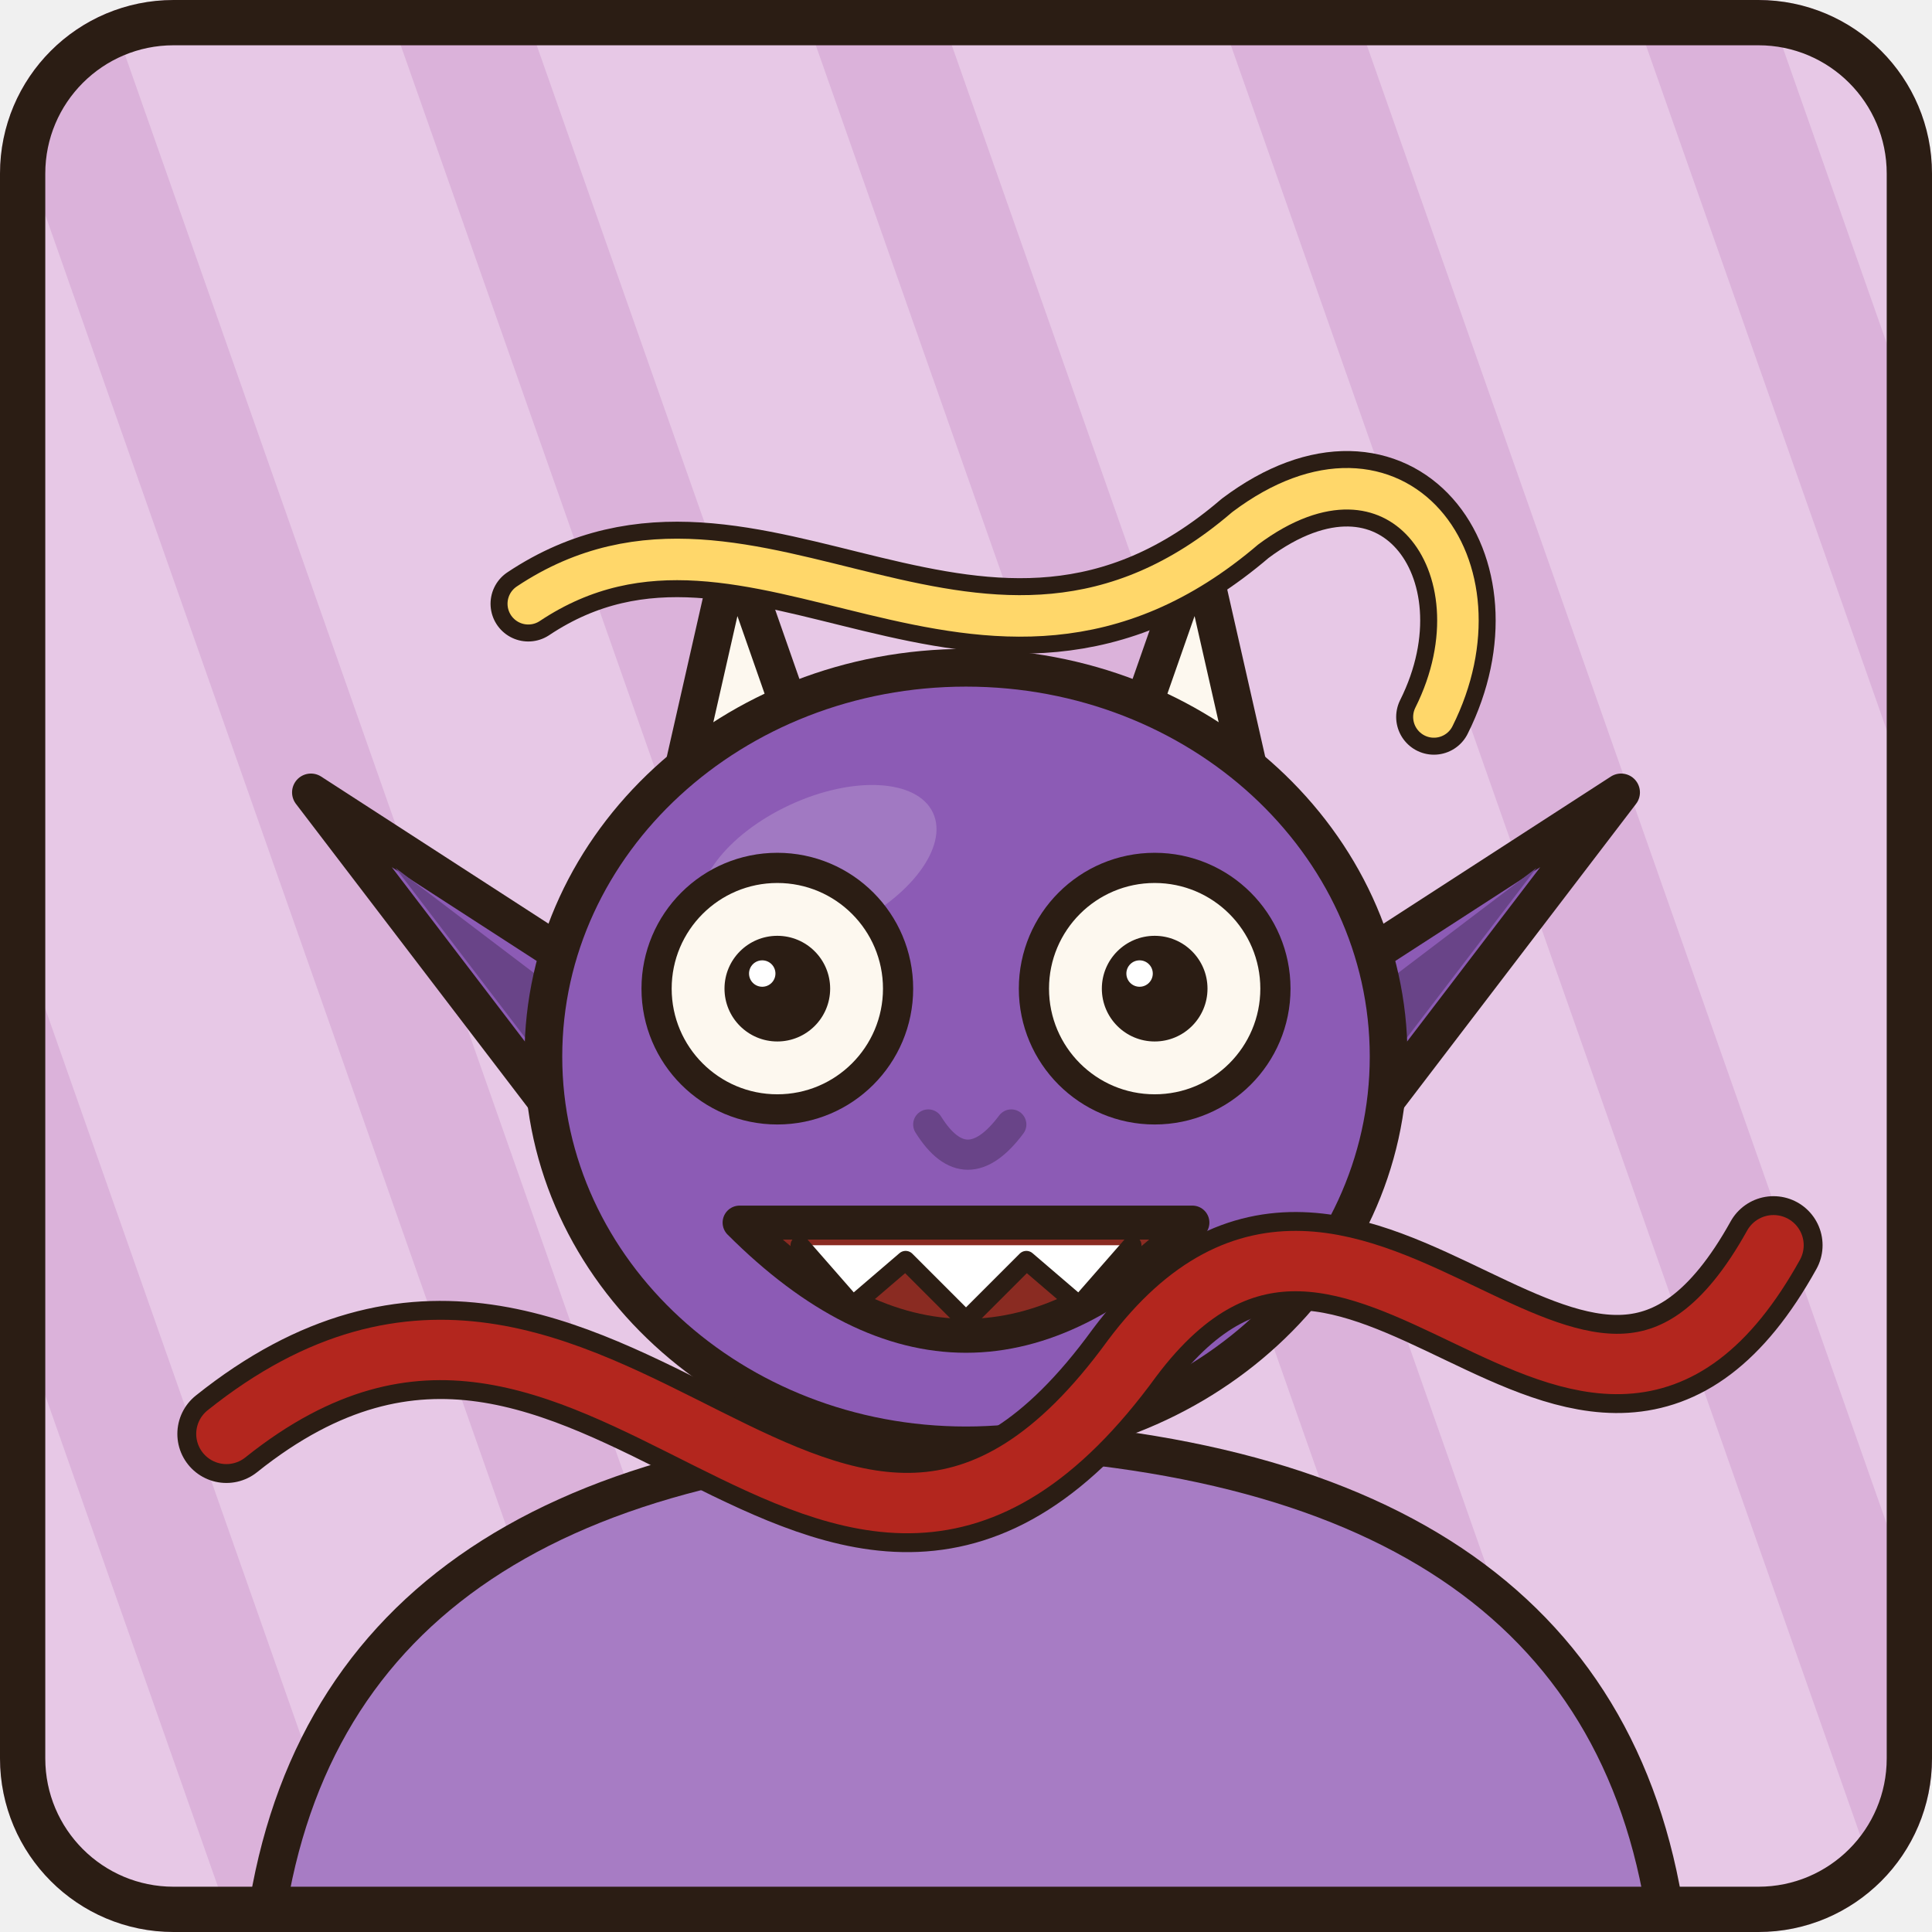
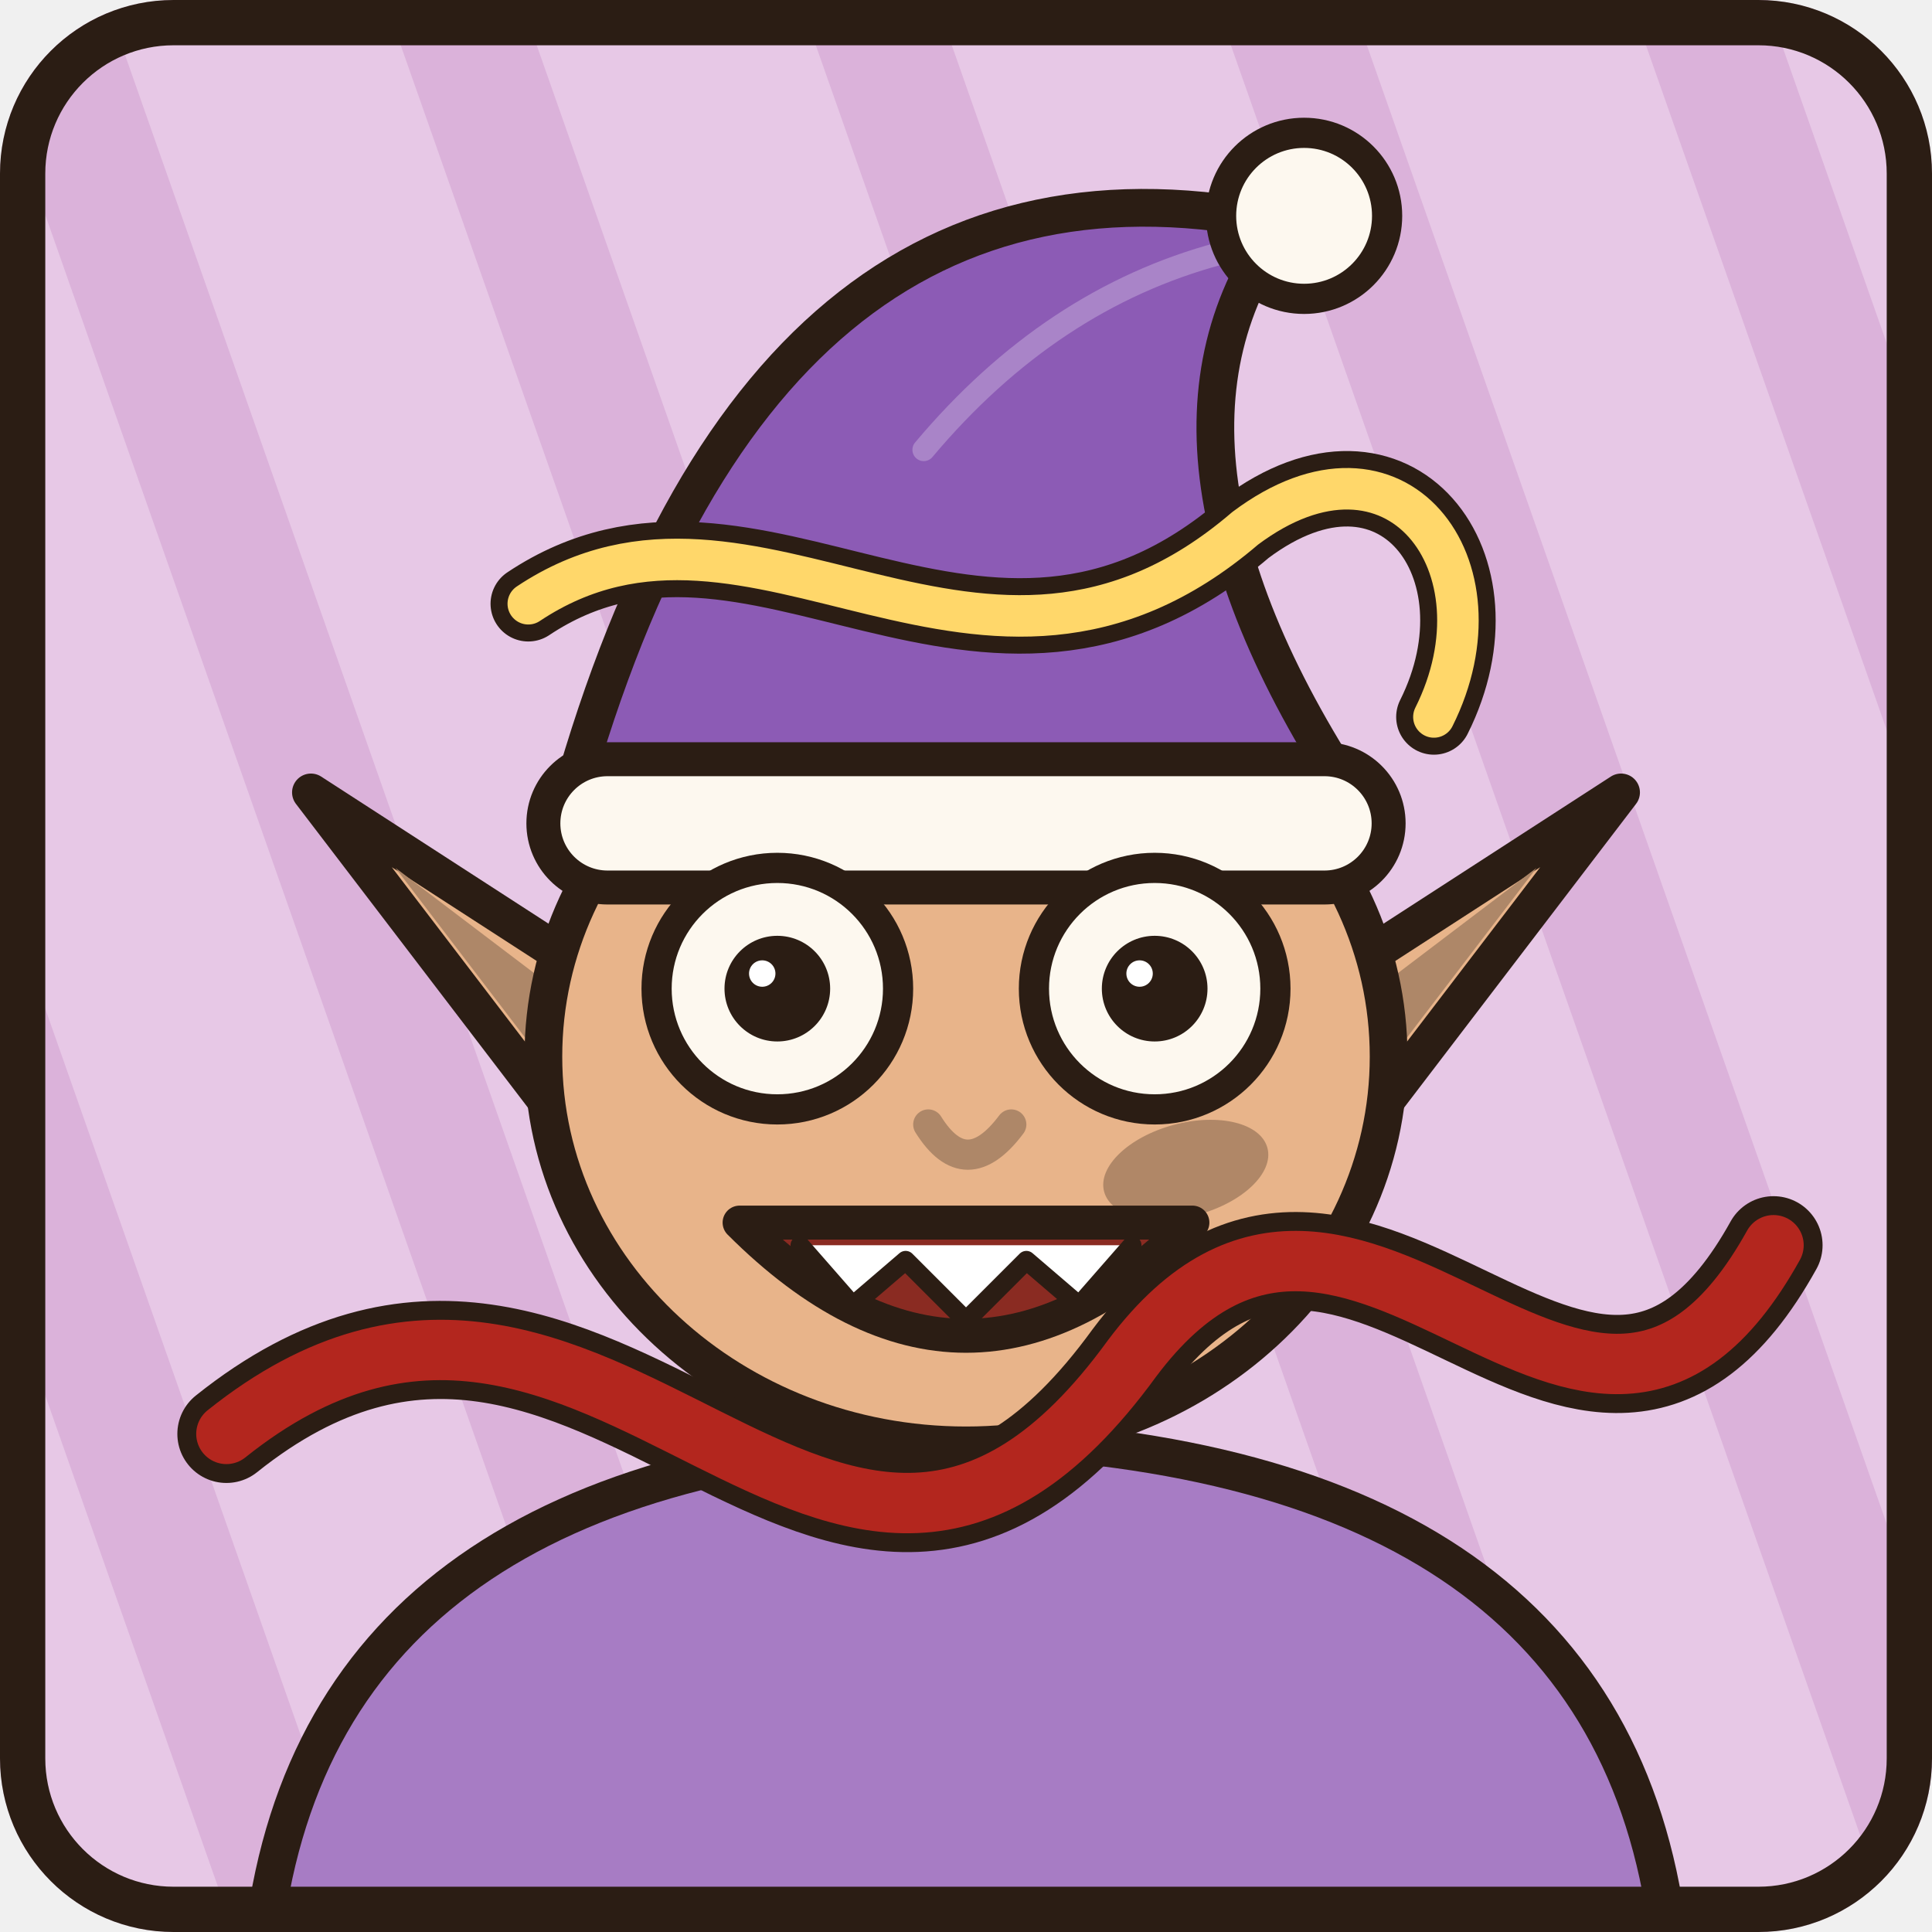
- <svg xmlns="http://www.w3.org/2000/svg" viewBox="0 0 512 512" width="512" height="512" role="img" aria-label="Ribbon Tangler (common, Wrapping Room): purple imp hopelessly wrapped in red and gold ribbon, ribbon loops over its head and shoulders">
+ <svg xmlns="http://www.w3.org/2000/svg" viewBox="0 0 512 512" width="512" height="512" role="img" aria-label="Ribbon Tangler (common, Wrapping Room): hexed wrapper elf in a purple pointed cap, hopelessly wrapped in red and gold ribbon, ribbon loops over its head and shoulders">
  <defs>
    <clipPath id="card">
      <rect x="0" y="0" width="512" height="512" rx="46" />
    </clipPath>
  </defs>
  <g>
    <rect x="0" y="0" width="512" height="512" rx="46" fill="#e7c8e6" />
    <g clip-path="url(#card)">
      <path d="M-100 0 L80 512" fill="none" stroke="#dbb2da" stroke-width="34" stroke-linejoin="round" stroke-linecap="round" />
      <path d="M10 0 L190 512" fill="none" stroke="#dbb2da" stroke-width="34" stroke-linejoin="round" stroke-linecap="round" />
      <path d="M120 0 L300 512" fill="none" stroke="#dbb2da" stroke-width="34" stroke-linejoin="round" stroke-linecap="round" />
      <path d="M230 0 L410 512" fill="none" stroke="#dbb2da" stroke-width="34" stroke-linejoin="round" stroke-linecap="round" />
      <path d="M340 0 L520 512" fill="none" stroke="#dbb2da" stroke-width="34" stroke-linejoin="round" stroke-linecap="round" />
      <path d="M450 0 L630 512" fill="none" stroke="#dbb2da" stroke-width="34" stroke-linejoin="round" stroke-linecap="round" />
      <path d="M560 0 L740 512" fill="none" stroke="#dbb2da" stroke-width="34" stroke-linejoin="round" stroke-linecap="round" />
    </g>
    <path d="M70 512 Q86 386.4 256 380.8 Q426 386.4 442 512 Z" fill="#a77cc4" stroke="#2b1d14" stroke-width="10" stroke-linejoin="round" stroke-linecap="round" />
-     <path d="M159.68 260 L82.4 210 L166.4 320 Z" fill="#8c5bb5" stroke="#2b1d14" stroke-width="10" stroke-linejoin="round" stroke-linecap="round" />
-     <path d="M352.32 260 L429.6 210 L345.6 320 Z" fill="#8c5bb5" stroke="#2b1d14" stroke-width="10" stroke-linejoin="round" stroke-linecap="round" />
-     <path d="M149.6 264 L104.8 230 L155.2 296 Z" fill="#694488" />
-     <path d="M362.4 264 L407.2 230 L356.8 296 Z" fill="#694488" />
-     <path d="M216.8 209.2 L194.4 145.2 L177.6 219.2 Z" fill="#fdf8ef" stroke="#2b1d14" stroke-width="10" stroke-linejoin="round" stroke-linecap="round" />
-     <path d="M295.2 209.2 L317.6 145.2 L334.4 219.2 Z" fill="#fdf8ef" stroke="#2b1d14" stroke-width="10" stroke-linejoin="round" stroke-linecap="round" />
-     <ellipse cx="256" cy="280" rx="112" ry="103.04" fill="#8c5bb5" stroke="#2b1d14" stroke-width="10" stroke-linejoin="round" stroke-linecap="round" />
+     <path d="M159.68 260 L82.4 210 L166.4 320 Z" fill="#e8b48a" stroke="#2b1d14" stroke-width="10" stroke-linejoin="round" stroke-linecap="round" />
+     <path d="M352.32 260 L429.6 210 L345.6 320 Z" fill="#e8b48a" stroke="#2b1d14" stroke-width="10" stroke-linejoin="round" stroke-linecap="round" />
+     <path d="M149.6 264 L104.8 230 L155.2 296 Z" fill="#ae8768" />
+     <path d="M362.4 264 L407.2 230 L356.8 296 Z" fill="#ae8768" />
+     <ellipse cx="256" cy="280" rx="112" ry="103.04" fill="#e8b48a" stroke="#2b1d14" stroke-width="10" stroke-linejoin="round" stroke-linecap="round" />
    <ellipse cx="216.8" cy="229.6" rx="33.6" ry="17.92" fill="#ffffff" opacity="0.18" transform="rotate(-25 216.8 229.6)" />
-     <path d="M246 298 Q256 314 268 298" fill="none" stroke="#694488" stroke-width="8" stroke-linejoin="round" stroke-linecap="round" />
+     <path d="M246 298 Q256 314 268 298" fill="none" stroke="#ae8768" stroke-width="8" stroke-linejoin="round" stroke-linecap="round" />
+     <ellipse cx="314.24" cy="310" rx="22.4" ry="12.32" fill="#2b1d14" opacity="0.3" transform="rotate(-15 314.24 310)" />
+     <path d="M149.6 217.2 Q200 29.2 340 59.2 Q295.2 119.2 362.4 217.2 Z" fill="#8c5bb5" stroke="#2b1d14" stroke-width="10" stroke-linejoin="round" stroke-linecap="round" />
+     <path d="M244.8 119.2 Q278.4 79.2 323.2 67.2" fill="none" stroke="#a984c8" stroke-width="6" stroke-linejoin="round" stroke-linecap="round" />
+     <circle cx="345.6" cy="57.2" r="22" fill="#fdf8ef" stroke="#2b1d14" stroke-width="8" stroke-linejoin="round" stroke-linecap="round" />
+     <rect x="144" y="201.2" width="224" height="34" rx="17" fill="#fdf8ef" stroke="#2b1d14" stroke-width="9" stroke-linejoin="round" stroke-linecap="round" />
    <circle cx="206" cy="262" r="32" fill="#fdf8ef" stroke="#2b1d14" stroke-width="8" stroke-linejoin="round" stroke-linecap="round" />
    <circle cx="206" cy="262" r="14" fill="#2b1d14" />
    <circle cx="202" cy="258" r="3.5" fill="#ffffff" />
    <circle cx="306" cy="262" r="32" fill="#fdf8ef" stroke="#2b1d14" stroke-width="8" stroke-linejoin="round" stroke-linecap="round" />
    <circle cx="306" cy="262" r="14" fill="#2b1d14" />
    <circle cx="302" cy="258" r="3.5" fill="#ffffff" />
    <path d="M196 324 Q256 384 316 324 Z" fill="#8a2b22" stroke="#2b1d14" stroke-width="9" stroke-linejoin="round" stroke-linecap="round" />
    <path d="M212 330 L226 346 L240 334 L256 350 L272 334 L286 346 L300 330" fill="#ffffff" stroke="#2b1d14" stroke-width="5" stroke-linejoin="round" stroke-linecap="round" />
    <path d="M60 380 C160 300 220 470 300 360 C360 280 420 420 470 330" fill="none" stroke="#2b1d14" stroke-width="26" stroke-linejoin="round" stroke-linecap="round" />
    <path d="M60 380 C160 300 220 470 300 360 C360 280 420 420 470 330" fill="none" stroke="#b3261e" stroke-width="16" stroke-linejoin="round" stroke-linecap="round" />
    <path d="M140 160 C200 120 260 200 330 140 C370 110 400 150 380 190" fill="none" stroke="#2b1d14" stroke-width="20" stroke-linejoin="round" stroke-linecap="round" />
    <path d="M140 160 C200 120 260 200 330 140 C370 110 400 150 380 190" fill="none" stroke="#ffd76a" stroke-width="11" stroke-linejoin="round" stroke-linecap="round" />
    <rect x="6" y="6" width="500" height="500" rx="40" fill="none" stroke="#2b1d14" stroke-width="12" />
  </g>
</svg>
